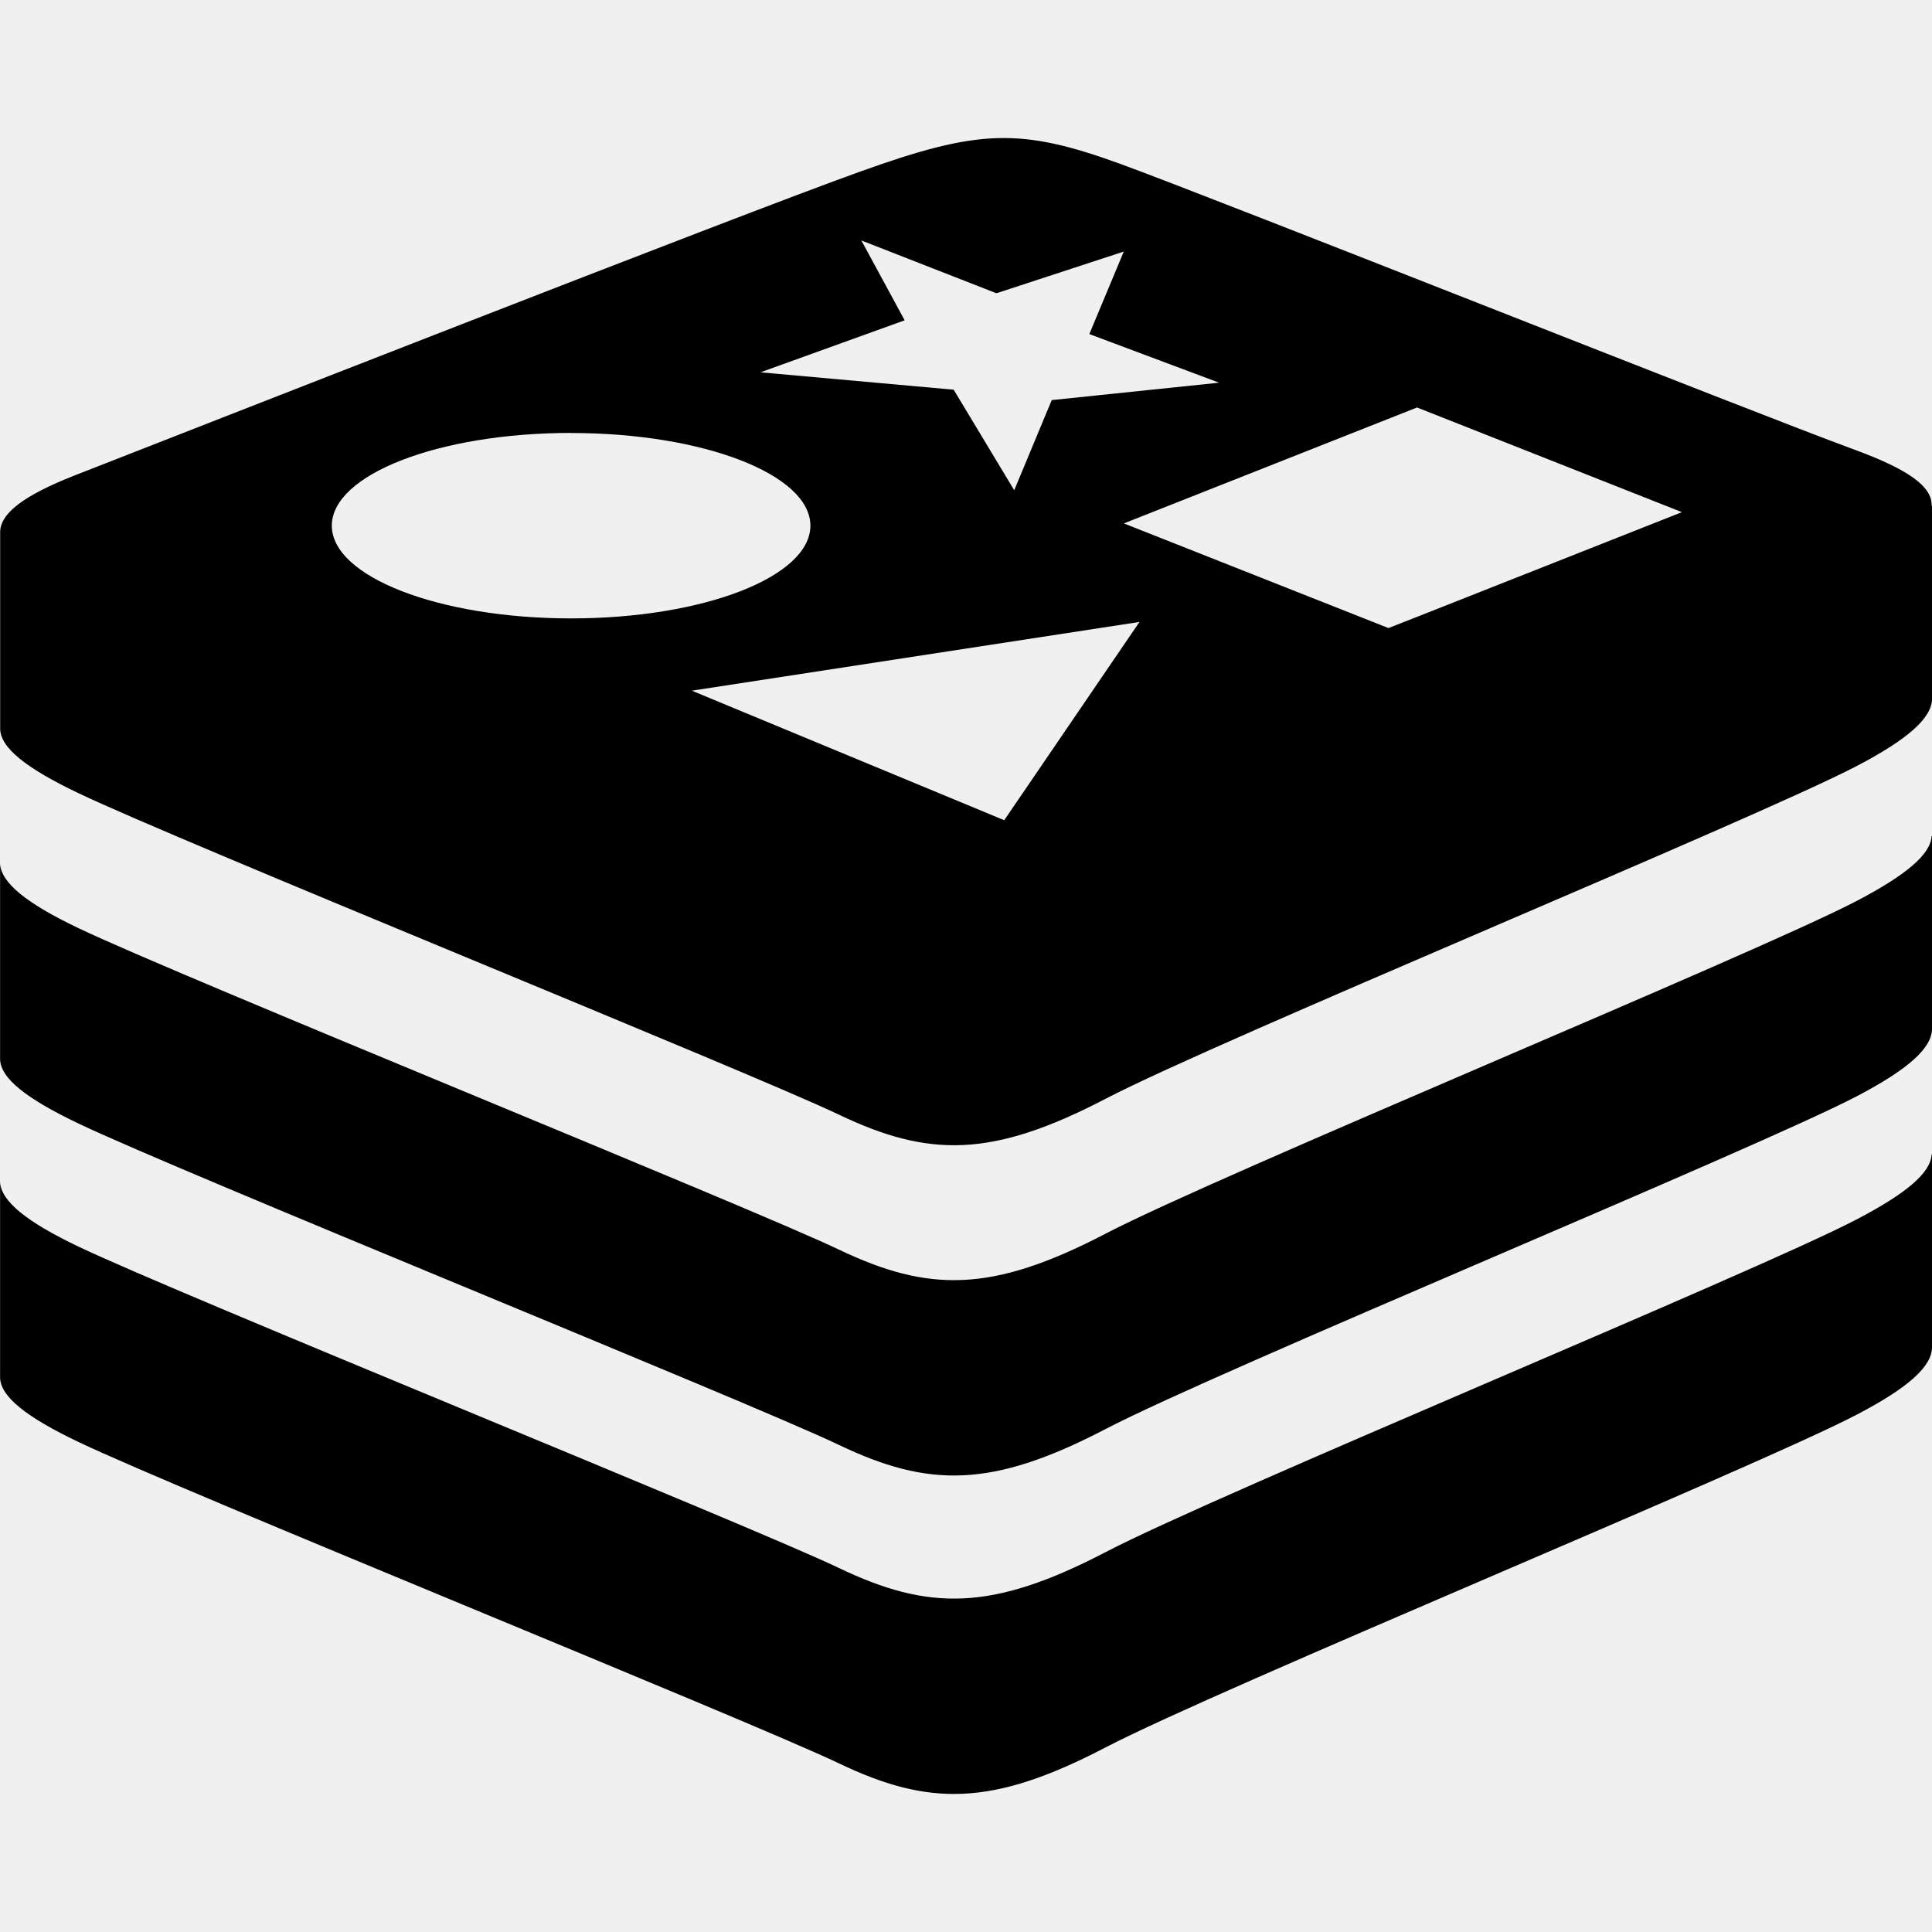
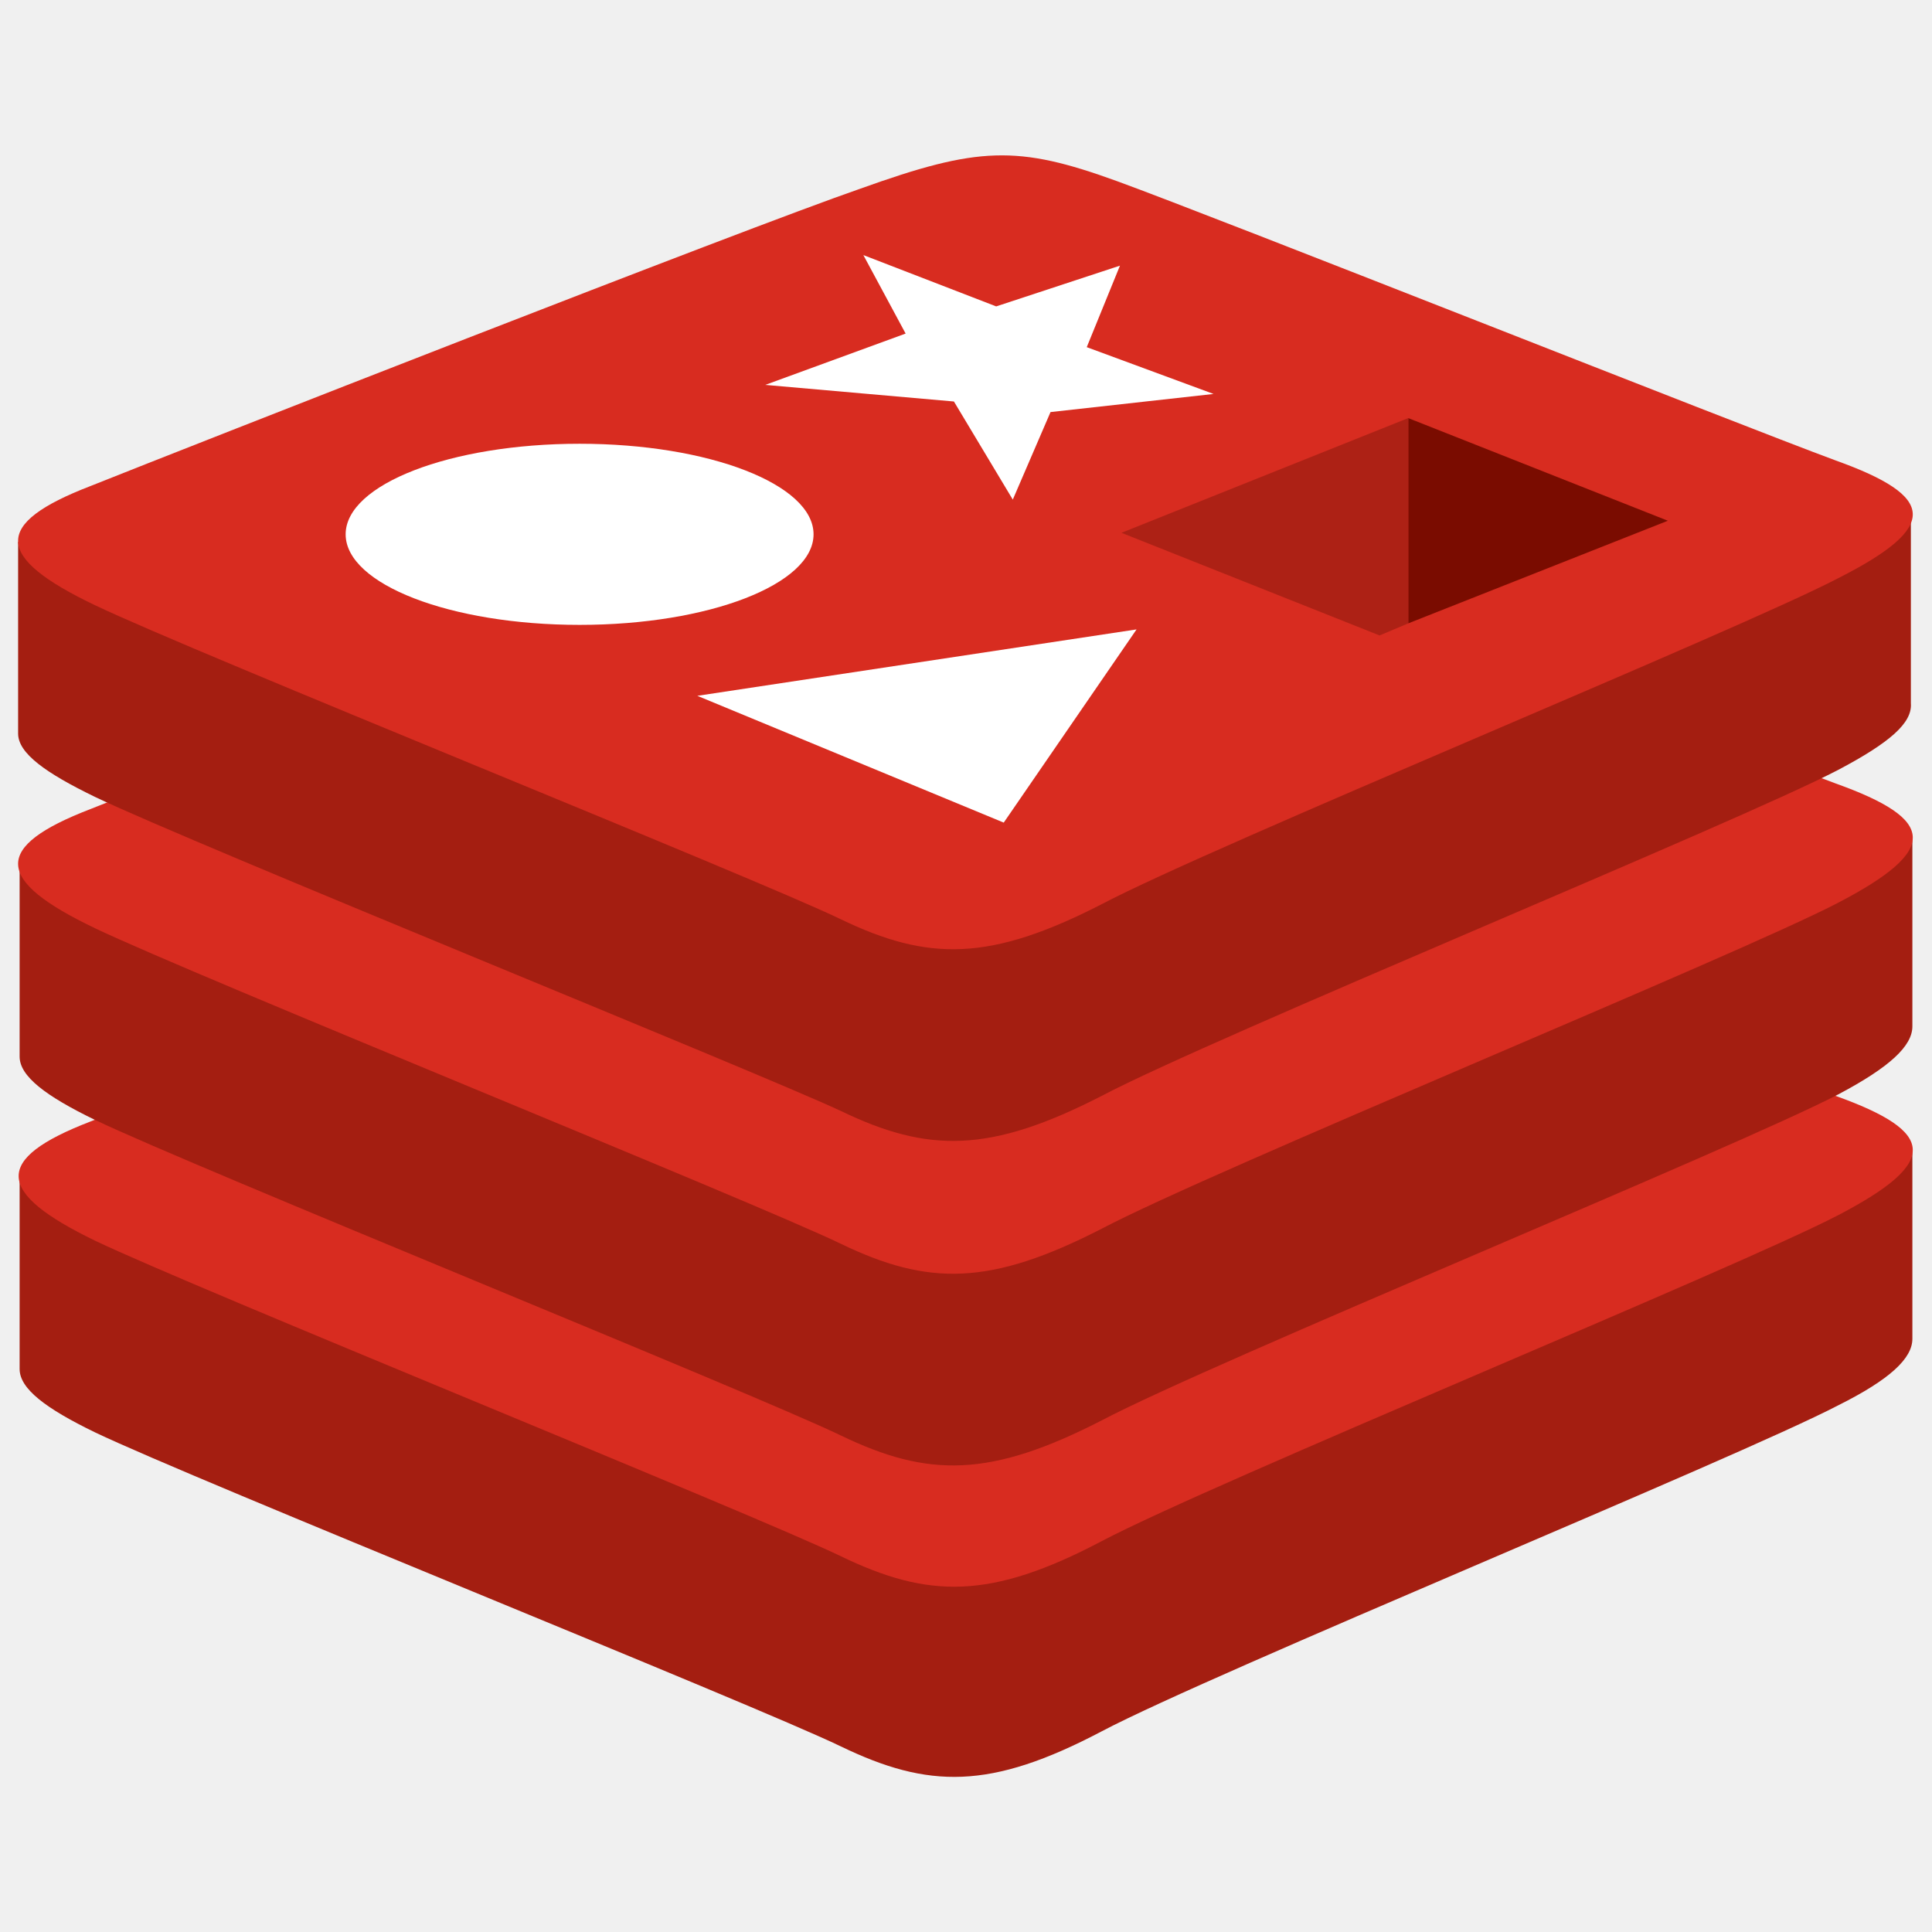
- <svg xmlns="http://www.w3.org/2000/svg" t="1772808556274" class="icon" viewBox="0 0 1024 1024" version="1.1" p-id="6815" width="200" height="200">
-   <path d="M1023.787 611.84c-0.427 9.771-13.355 20.693-39.893 34.56-54.613 28.459-337.749 144.896-397.995 176.299-60.288 31.403-93.739 31.104-141.355 8.32-47.616-22.741-348.843-144.469-403.115-170.368-27.093-12.971-40.917-23.893-41.387-34.219v103.509c0 10.325 14.251 21.291 41.387 34.261 54.272 25.941 355.541 147.627 403.115 170.368 47.616 22.784 81.067 23.083 141.355-8.363 60.245-31.403 343.339-147.797 397.995-176.299 27.776-14.464 40.107-25.728 40.107-35.925v-102.059l-0.213-0.085z m0-168.747c-0.512 9.771-13.397 20.651-39.893 34.517-54.613 28.459-337.749 144.896-397.995 176.299-60.288 31.403-93.739 31.104-141.355 8.363-47.616-22.741-348.843-144.469-403.115-170.411-27.093-12.928-40.917-23.893-41.387-34.176v103.509c0 10.325 14.251 21.248 41.387 34.219 54.272 25.941 355.499 147.627 403.115 170.368 47.616 22.784 81.067 23.083 141.355-8.32 60.245-31.403 343.339-147.84 397.995-176.299 27.776-14.507 40.107-25.771 40.107-35.968v-102.059l-0.256-0.043z m0-175.019c0.469-10.411-13.141-19.541-40.533-29.611-53.248-19.499-334.635-131.499-388.523-151.253-53.888-19.712-75.819-18.901-139.093 3.84C392.235 113.707 92.629 231.253 39.339 252.075c-26.667 10.496-39.68 20.181-39.253 30.507V386.133c0 10.325 14.251 21.248 41.387 34.219 54.272 25.941 355.499 147.669 403.115 170.411 47.616 22.741 81.067 23.04 141.355-8.363 60.245-31.403 343.339-147.84 397.995-176.299 27.776-14.507 40.107-25.771 40.107-35.968V268.075h-0.341zM366.677 366.08l237.269-36.437-71.68 105.088-165.547-68.651z m524.8-94.635l-140.331 55.467-15.232 5.973-140.245-55.467 155.392-61.44 140.373 55.467z m-411.989-101.675l-22.955-42.325 71.595 27.989 67.499-22.101-18.261 43.733 68.779 25.771-88.704 9.216-19.883 47.787-32.085-53.291-102.4-9.216 76.416-27.563z m-176.768 59.733c70.059 0 126.805 21.973 126.805 49.109s-56.747 49.152-126.805 49.152-126.848-22.059-126.848-49.152c0-27.136 56.789-49.152 126.848-49.152z" p-id="6816" />
+ <svg xmlns="http://www.w3.org/2000/svg" width="1em" height="1em" viewBox="0 0 128 128">
+   <path fill="#a41e11" d="M121.8 93.1c-6.7 3.5-41.4 17.7-48.8 21.6s-11.5 3.8-17.3 1S13 98.1 6.3 94.9c-3.3-1.6-5-2.9-5-4.2V78s48-10.5 55.8-13.2c7.8-2.8 10.4-2.9 17-.5s46.1 9.5 52.6 11.9v12.5c0 1.3-1.5 2.7-4.9 4.4" />
+   <path fill="#d82c20" d="M121.8 80.5C115.1 84 80.4 98.2 73 102.1s-11.5 3.8-17.3 1S13 85.4 6.3 82.2C-.3 79-.5 76.8 6 74.3c6.5-2.6 43.2-17 51-19.7c7.8-2.8 10.4-2.9 17-.5s41.1 16.1 47.6 18.5c6.7 2.4 6.9 4.4.2 7.9" />
+   <path fill="#a41e11" d="M121.8 72.5C115.1 76 80.4 90.2 73 94.1c-7.4 3.8-11.5 3.8-17.3 1S13 77.4 6.3 74.2c-3.3-1.6-5-2.9-5-4.2V57.3s48-10.5 55.8-13.2c7.8-2.8 10.4-2.9 17-.5s46.1 9.5 52.6 11.9V68c0 1.3-1.5 2.7-4.9 4.5" />
+   <path fill="#d82c20" d="M121.8 59.8c-6.7 3.5-41.4 17.7-48.8 21.6c-7.4 3.8-11.5 3.8-17.3 1S13 64.7 6.3 61.5s-6.8-5.4-.3-7.9c6.5-2.6 43.2-17 51-19.7c7.8-2.8 10.4-2.9 17-.5s41.1 16.1 47.6 18.5c6.7 2.4 6.9 4.4.2 7.9" />
+   <path fill="#a41e11" d="M121.8 51c-6.7 3.5-41.4 17.7-48.8 21.6c-7.4 3.8-11.5 3.8-17.3 1C49.9 70.9 13 56 6.3 52.8c-3.3-1.6-5.1-2.9-5.1-4.2V35.9s48-10.5 55.8-13.2c7.8-2.8 10.4-2.9 17-.5s46.1 9.5 52.6 11.9v12.5c.1 1.3-1.4 2.6-4.8 4.4" />
+   <path fill="#d82c20" d="M121.8 38.3C115.1 41.8 80.4 56 73 59.9c-7.4 3.8-11.5 3.8-17.3 1S13 43.3 6.3 40.1s-6.8-5.4-.3-7.9c6.5-2.6 43.2-17 51-19.7c7.8-2.8 10.4-2.9 17-.5s41.1 16.1 47.6 18.5c6.7 2.4 6.9 4.4.2 7.8" />
+   <path fill="#fff" d="m80.4 26.1l-10.8 1.2l-2.5 5.8l-3.9-6.5l-12.5-1.1l9.3-3.4l-2.8-5.2l8.8 3.4l8.2-2.7L72 23zM66.5 54.5l-20.3-8.4l29.1-4.4z" />
+   <ellipse cx="38.4" cy="35.4" fill="#fff" rx="15.5" ry="6" />
+   <path fill="#7a0c00" d="m93.3 27.7l17.2 6.8l-17.2 6.8z" />
+   <path fill="#ad2115" d="m74.3 35.3l19-7.6v13.6l-1.9.8z" />
</svg>
